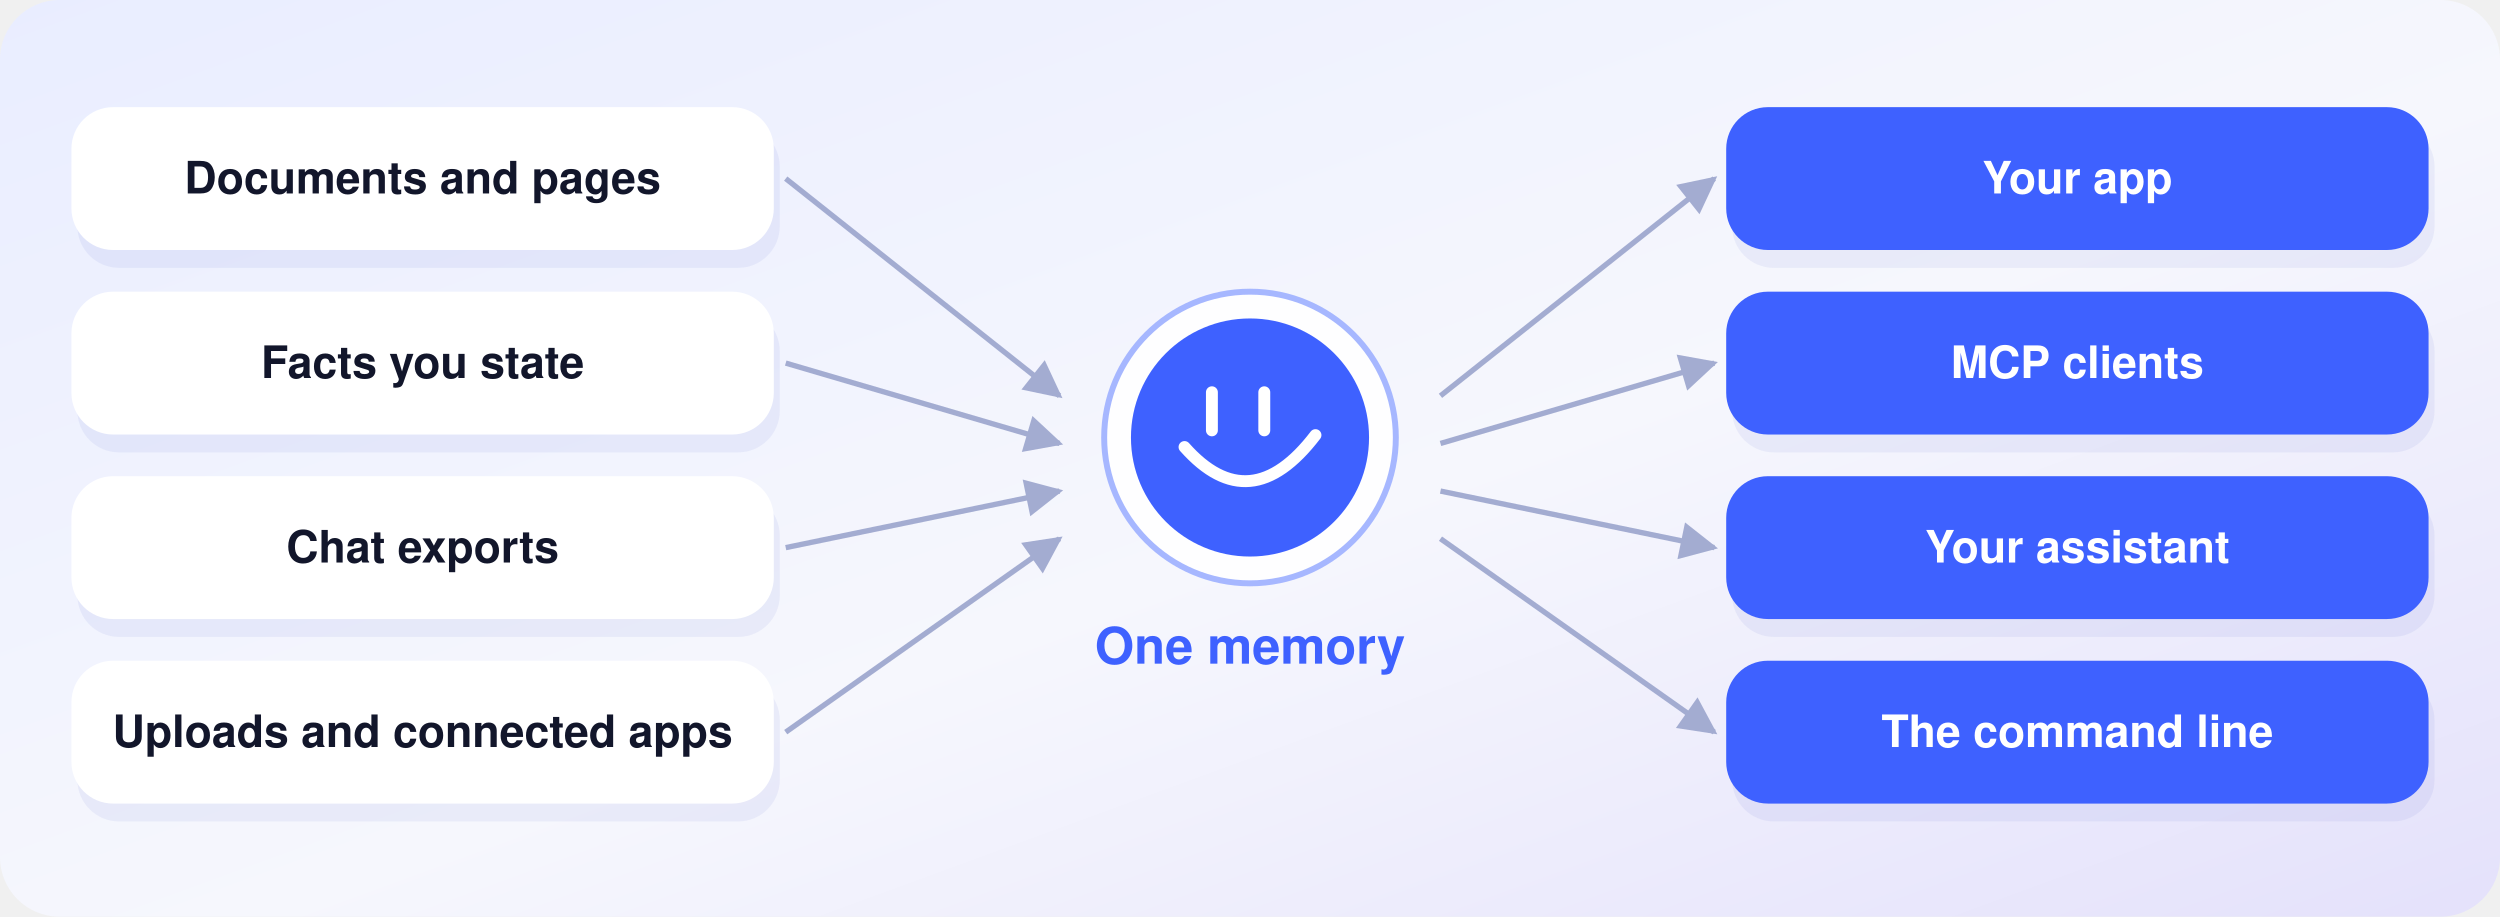
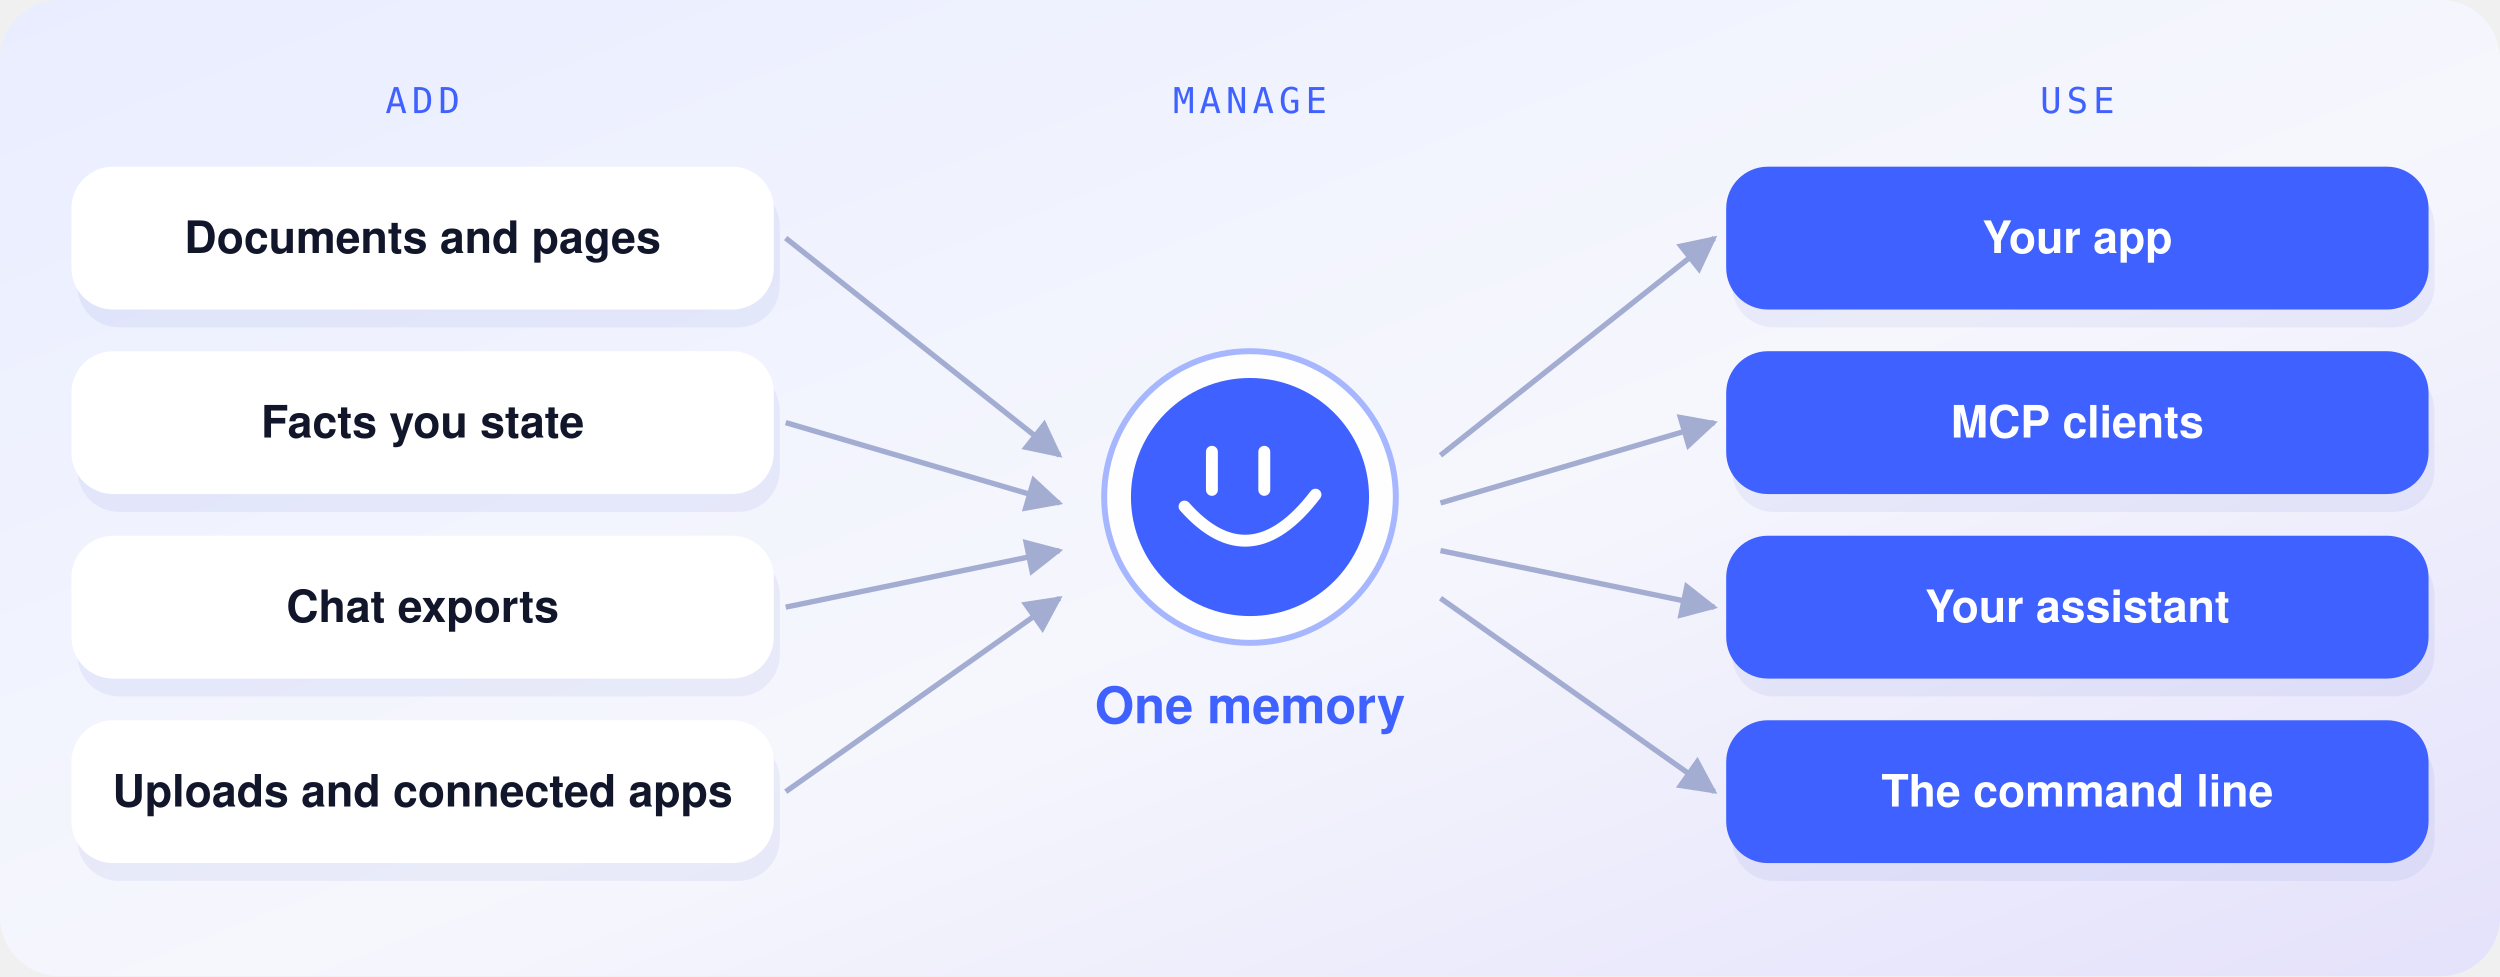
- <svg xmlns="http://www.w3.org/2000/svg" width="840" height="308" viewBox="0 0 840 308" role="img" aria-label="Sources go into one memory that every AI and app reads">
+ <svg xmlns="http://www.w3.org/2000/svg" width="840" height="328" viewBox="0 0 840 328" role="img" aria-label="Add sources, manage one memory, use it from every AI and app">
  <defs>
    <marker id="a" viewBox="0 0 10 10" refX="9" refY="5" markerWidth="7" markerHeight="7" orient="auto-start-reverse">
      <path d="M0 0L10 5L0 10z" fill="#A3ACD1" />
    </marker>
    <linearGradient id="p" x1="0" y1="0" x2="1" y2="1">
      <stop offset="0" stop-color="#E9EDFF" />
      <stop offset=".55" stop-color="#F6F7FD" />
      <stop offset="1" stop-color="#E4E1FB" />
    </linearGradient>
  </defs>
  <style>text{font-family:-apple-system, BlinkMacSystemFont, "Segoe UI", Helvetica, Arial, sans-serif}</style>
-   <rect width="840" height="308" rx="20" fill="url(#p)" />
-   <rect x="26" y="42" width="236" height="48" rx="14" fill="#2A3FBF" opacity=".07" />
-   <rect x="24" y="36" width="236" height="48" rx="14" fill="#FFFFFF" />
-   <text x="142.0" y="65.0" text-anchor="middle" style="font-size:15px;font-weight:700;fill:#12162B">Documents and pages</text>
-   <rect x="582" y="42" width="236" height="48" rx="14" fill="#2A3FBF" opacity=".07" />
-   <rect x="580" y="36" width="236" height="48" rx="14" fill="#3E61FF" />
-   <text x="698.0" y="65.0" text-anchor="middle" style="font-size:15px;font-weight:700;fill:#FFFFFF">Your app</text>
-   <line x1="264" y1="60" x2="356" y2="133.0" stroke="#A3ACD1" stroke-width="1.8" marker-end="url(#a)" />
-   <line x1="484" y1="133.0" x2="576" y2="60" stroke="#A3ACD1" stroke-width="1.8" marker-end="url(#a)" />
-   <rect x="26" y="104" width="236" height="48" rx="14" fill="#2A3FBF" opacity=".07" />
-   <rect x="24" y="98" width="236" height="48" rx="14" fill="#FFFFFF" />
-   <text x="142.0" y="127.0" text-anchor="middle" style="font-size:15px;font-weight:700;fill:#12162B">Facts you state</text>
-   <rect x="582" y="104" width="236" height="48" rx="14" fill="#2A3FBF" opacity=".07" />
-   <rect x="580" y="98" width="236" height="48" rx="14" fill="#3E61FF" />
-   <text x="698.0" y="127.0" text-anchor="middle" style="font-size:15px;font-weight:700;fill:#FFFFFF">MCP clients</text>
-   <line x1="264" y1="122" x2="356" y2="149.0" stroke="#A3ACD1" stroke-width="1.8" marker-end="url(#a)" />
-   <line x1="484" y1="149.0" x2="576" y2="122" stroke="#A3ACD1" stroke-width="1.8" marker-end="url(#a)" />
-   <rect x="26" y="166" width="236" height="48" rx="14" fill="#2A3FBF" opacity=".07" />
-   <rect x="24" y="160" width="236" height="48" rx="14" fill="#FFFFFF" />
-   <text x="142.0" y="189.0" text-anchor="middle" style="font-size:15px;font-weight:700;fill:#12162B">Chat exports</text>
-   <rect x="582" y="166" width="236" height="48" rx="14" fill="#2A3FBF" opacity=".07" />
-   <rect x="580" y="160" width="236" height="48" rx="14" fill="#3E61FF" />
-   <text x="698.0" y="189.0" text-anchor="middle" style="font-size:15px;font-weight:700;fill:#FFFFFF">Your assistant</text>
-   <line x1="264" y1="184" x2="356" y2="165.0" stroke="#A3ACD1" stroke-width="1.8" marker-end="url(#a)" />
-   <line x1="484" y1="165.0" x2="576" y2="184" stroke="#A3ACD1" stroke-width="1.8" marker-end="url(#a)" />
-   <rect x="26" y="228" width="236" height="48" rx="14" fill="#2A3FBF" opacity=".07" />
-   <rect x="24" y="222" width="236" height="48" rx="14" fill="#FFFFFF" />
-   <text x="142.0" y="251.0" text-anchor="middle" style="font-size:15px;font-weight:700;fill:#12162B">Uploads and connected apps</text>
-   <rect x="582" y="228" width="236" height="48" rx="14" fill="#2A3FBF" opacity=".07" />
-   <rect x="580" y="222" width="236" height="48" rx="14" fill="#3E61FF" />
-   <text x="698.0" y="251.0" text-anchor="middle" style="font-size:15px;font-weight:700;fill:#FFFFFF">The command line</text>
-   <line x1="264" y1="246" x2="356" y2="181.0" stroke="#A3ACD1" stroke-width="1.8" marker-end="url(#a)" />
-   <line x1="484" y1="181.0" x2="576" y2="246" stroke="#A3ACD1" stroke-width="1.8" marker-end="url(#a)" />
-   <circle cx="420" cy="147" r="49" fill="#FFFFFF" stroke="#9DB0FF" stroke-width="2" opacity=".9" />
-   <circle cx="420" cy="147" r="40" fill="#3E61FF" />
-   <path d="M407.2 131.8 v12.8 M424.8 131.8 v12.8" stroke="#FFFFFF" stroke-width="4.0" stroke-linecap="round" />
-   <path d="M398.0 150.2 q22.0 24.8 44.0 -4.0" fill="none" stroke="#FFFFFF" stroke-width="4.0" stroke-linecap="round" />
-   <text x="420" y="223" text-anchor="middle" style="font-size:17px;font-weight:700;fill:#3E61FF">One memory</text>
+   <rect width="840" height="328" rx="20" fill="url(#p)" />
+   <text x="142" y="38" text-anchor="middle" style="font-family:ui-monospace, SFMono-Regular, Menlo, Consolas, monospace;font-size:12px;letter-spacing:.14em;fill:#3E61FF">ADD</text>
+   <text x="420" y="38" text-anchor="middle" style="font-family:ui-monospace, SFMono-Regular, Menlo, Consolas, monospace;font-size:12px;letter-spacing:.14em;fill:#3E61FF">MANAGE</text>
+   <text x="698" y="38" text-anchor="middle" style="font-family:ui-monospace, SFMono-Regular, Menlo, Consolas, monospace;font-size:12px;letter-spacing:.14em;fill:#3E61FF">USE</text>
+   <rect x="26" y="62" width="236" height="48" rx="14" fill="#2A3FBF" opacity=".07" />
+   <rect x="24" y="56" width="236" height="48" rx="14" fill="#FFFFFF" />
+   <text x="142.0" y="85.0" text-anchor="middle" style="font-size:15px;font-weight:700;fill:#12162B">Documents and pages</text>
+   <rect x="582" y="62" width="236" height="48" rx="14" fill="#2A3FBF" opacity=".07" />
+   <rect x="580" y="56" width="236" height="48" rx="14" fill="#3E61FF" />
+   <text x="698.0" y="85.0" text-anchor="middle" style="font-size:15px;font-weight:700;fill:#FFFFFF">Your app</text>
+   <line x1="264" y1="80" x2="356" y2="153.0" stroke="#A3ACD1" stroke-width="1.8" marker-end="url(#a)" />
+   <line x1="484" y1="153.0" x2="576" y2="80" stroke="#A3ACD1" stroke-width="1.8" marker-end="url(#a)" />
+   <rect x="26" y="124" width="236" height="48" rx="14" fill="#2A3FBF" opacity=".07" />
+   <rect x="24" y="118" width="236" height="48" rx="14" fill="#FFFFFF" />
+   <text x="142.0" y="147.0" text-anchor="middle" style="font-size:15px;font-weight:700;fill:#12162B">Facts you state</text>
+   <rect x="582" y="124" width="236" height="48" rx="14" fill="#2A3FBF" opacity=".07" />
+   <rect x="580" y="118" width="236" height="48" rx="14" fill="#3E61FF" />
+   <text x="698.0" y="147.0" text-anchor="middle" style="font-size:15px;font-weight:700;fill:#FFFFFF">MCP clients</text>
+   <line x1="264" y1="142" x2="356" y2="169.0" stroke="#A3ACD1" stroke-width="1.8" marker-end="url(#a)" />
+   <line x1="484" y1="169.0" x2="576" y2="142" stroke="#A3ACD1" stroke-width="1.8" marker-end="url(#a)" />
+   <rect x="26" y="186" width="236" height="48" rx="14" fill="#2A3FBF" opacity=".07" />
+   <rect x="24" y="180" width="236" height="48" rx="14" fill="#FFFFFF" />
+   <text x="142.0" y="209.0" text-anchor="middle" style="font-size:15px;font-weight:700;fill:#12162B">Chat exports</text>
+   <rect x="582" y="186" width="236" height="48" rx="14" fill="#2A3FBF" opacity=".07" />
+   <rect x="580" y="180" width="236" height="48" rx="14" fill="#3E61FF" />
+   <text x="698.0" y="209.0" text-anchor="middle" style="font-size:15px;font-weight:700;fill:#FFFFFF">Your assistant</text>
+   <line x1="264" y1="204" x2="356" y2="185.0" stroke="#A3ACD1" stroke-width="1.8" marker-end="url(#a)" />
+   <line x1="484" y1="185.0" x2="576" y2="204" stroke="#A3ACD1" stroke-width="1.8" marker-end="url(#a)" />
+   <rect x="26" y="248" width="236" height="48" rx="14" fill="#2A3FBF" opacity=".07" />
+   <rect x="24" y="242" width="236" height="48" rx="14" fill="#FFFFFF" />
+   <text x="142.0" y="271.0" text-anchor="middle" style="font-size:15px;font-weight:700;fill:#12162B">Uploads and connected apps</text>
+   <rect x="582" y="248" width="236" height="48" rx="14" fill="#2A3FBF" opacity=".07" />
+   <rect x="580" y="242" width="236" height="48" rx="14" fill="#3E61FF" />
+   <text x="698.0" y="271.0" text-anchor="middle" style="font-size:15px;font-weight:700;fill:#FFFFFF">The command line</text>
+   <line x1="264" y1="266" x2="356" y2="201.0" stroke="#A3ACD1" stroke-width="1.8" marker-end="url(#a)" />
+   <line x1="484" y1="201.0" x2="576" y2="266" stroke="#A3ACD1" stroke-width="1.8" marker-end="url(#a)" />
+   <circle cx="420" cy="167" r="49" fill="#FFFFFF" stroke="#9DB0FF" stroke-width="2" opacity=".9" />
+   <circle cx="420" cy="167" r="40" fill="#3E61FF" />
+   <path d="M407.2 151.8 v12.8 M424.8 151.8 v12.8" stroke="#FFFFFF" stroke-width="4.0" stroke-linecap="round" />
+   <path d="M398.0 170.2 q22.0 24.8 44.0 -4.0" fill="none" stroke="#FFFFFF" stroke-width="4.0" stroke-linecap="round" />
+   <text x="420" y="243" text-anchor="middle" style="font-size:17px;font-weight:700;fill:#3E61FF">One memory</text>
</svg>
